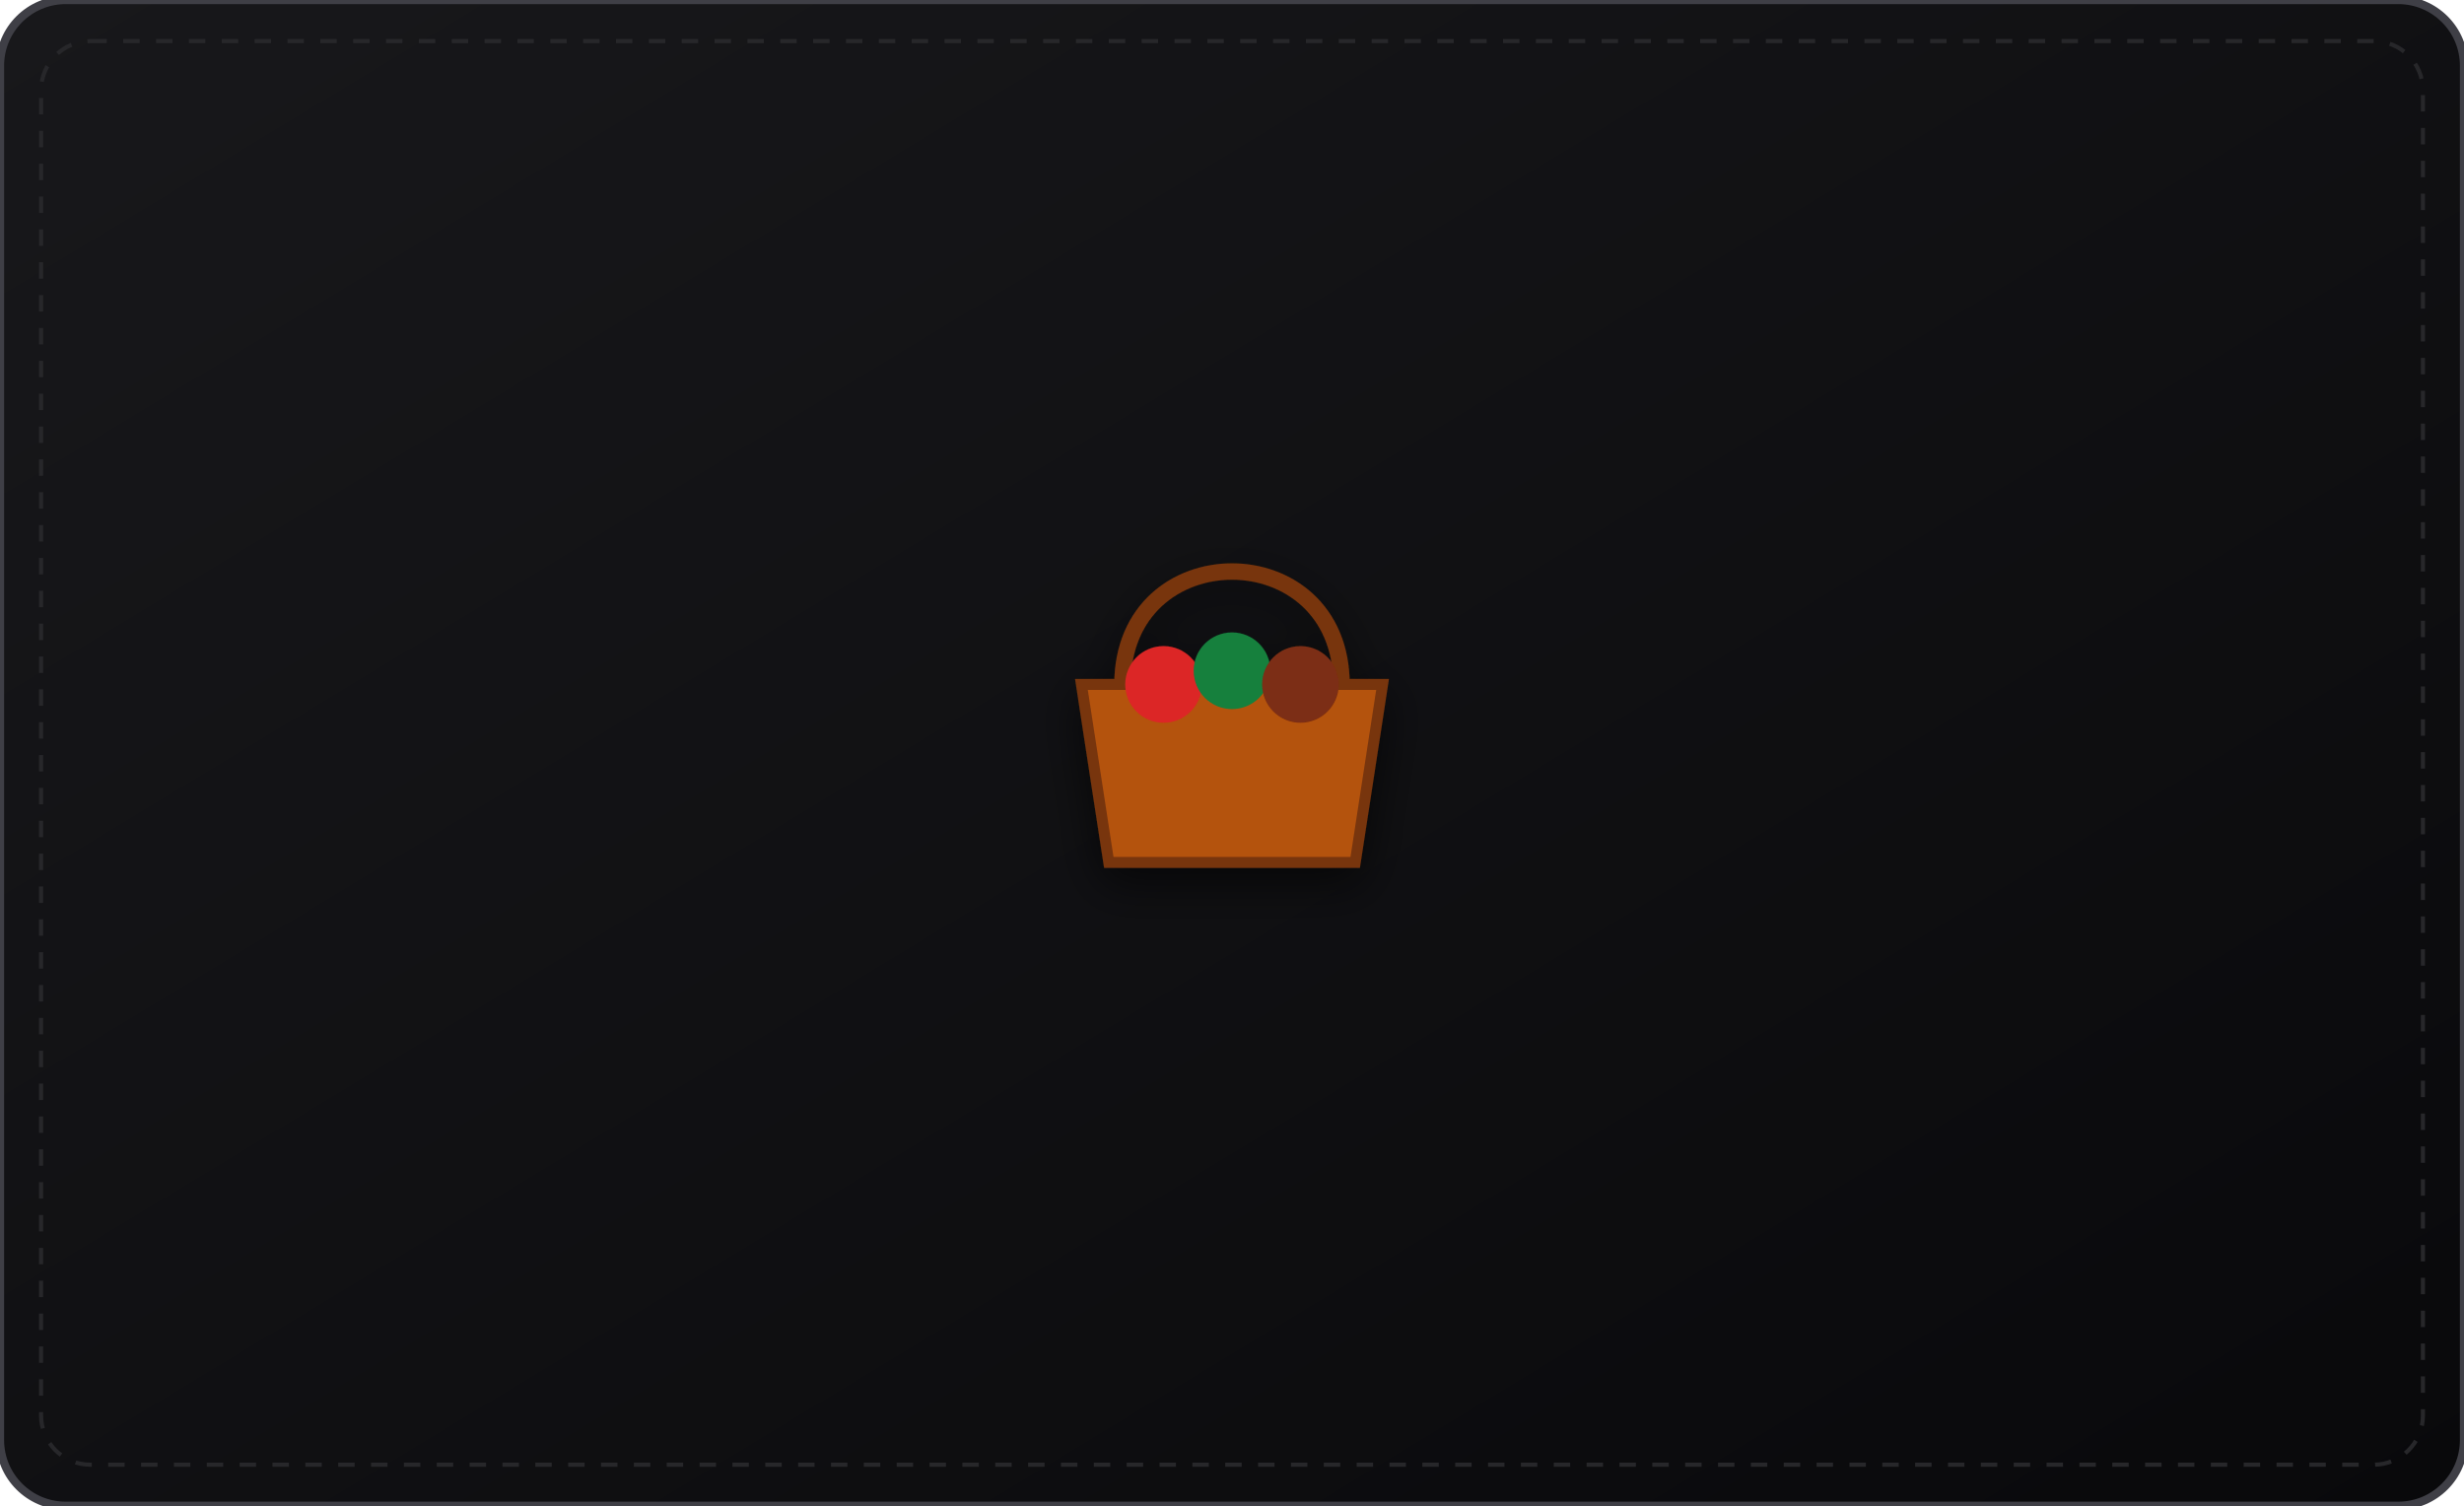
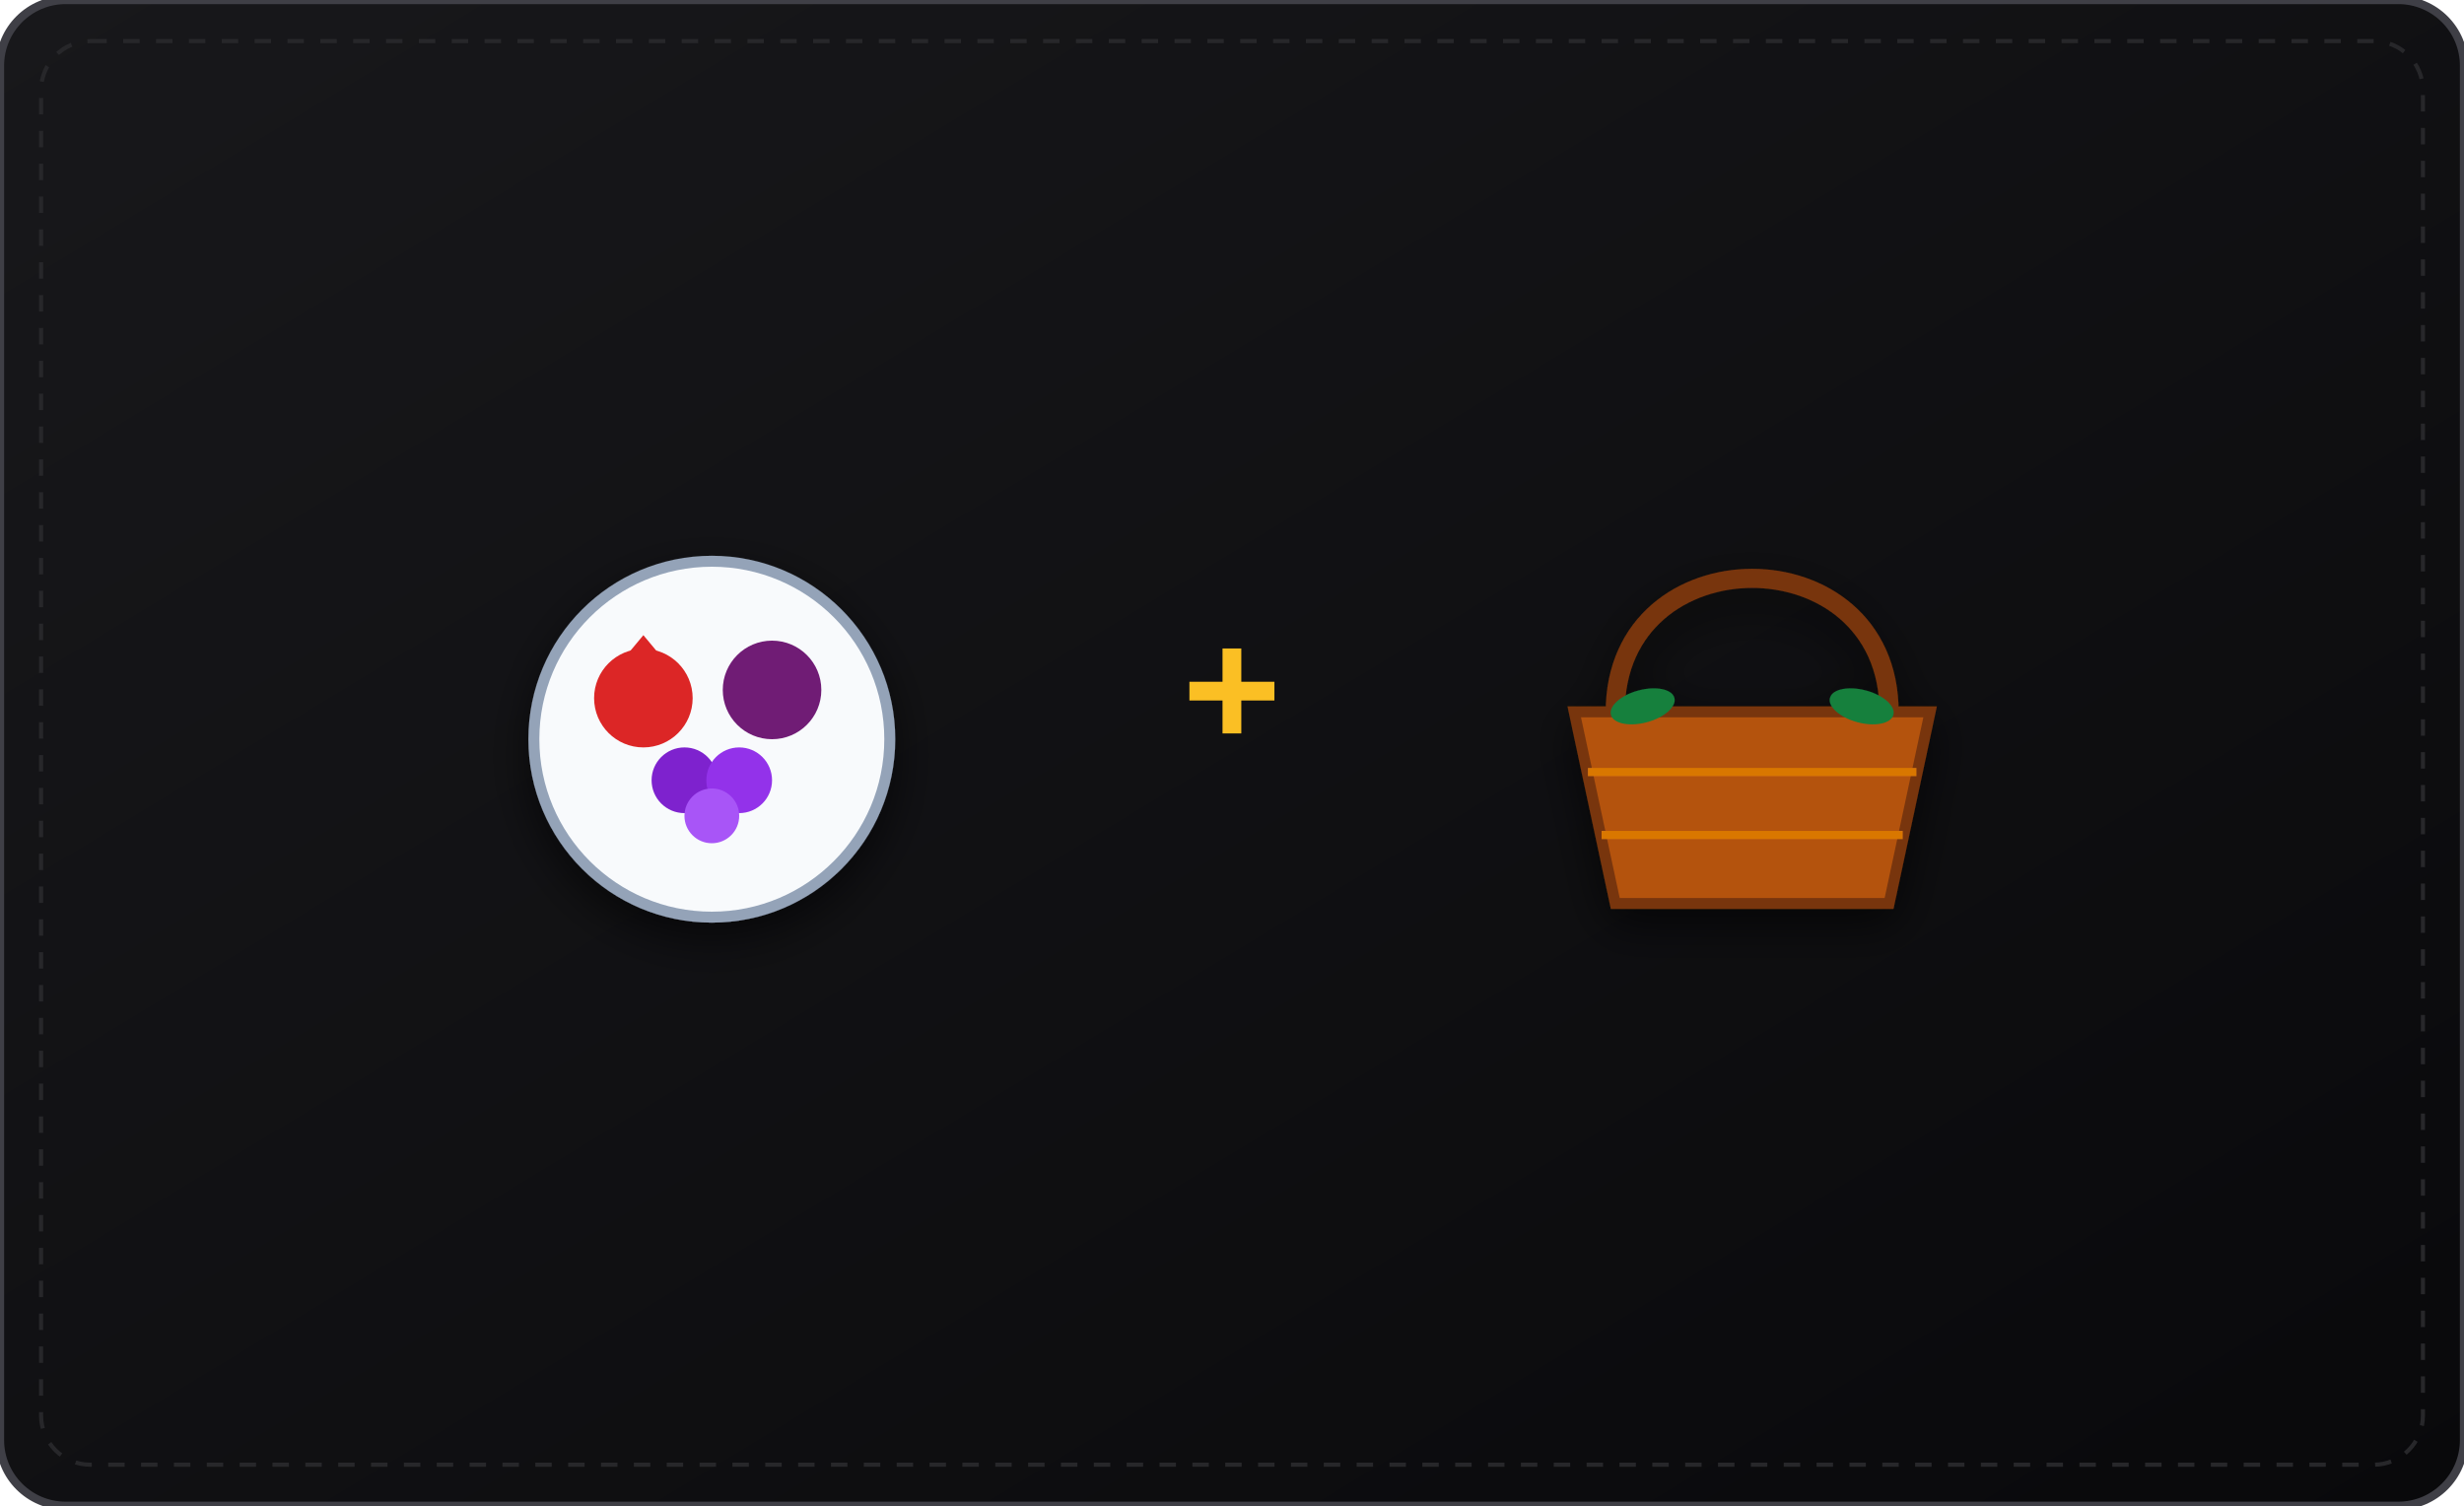
<svg xmlns="http://www.w3.org/2000/svg" viewBox="0 0 900 550" width="100%" height="100%" class="rebus-svg">
  <defs>
    <linearGradient id="bgGrad" x1="0%" y1="0%" x2="100%" y2="100%">
      <stop offset="0%" stop-color="#18181b" />
      <stop offset="100%" stop-color="#09090b" />
    </linearGradient>
    <linearGradient id="cardGrad" x1="0%" y1="0%" x2="0%" y2="100%">
      <stop offset="0%" stop-color="#27272a" />
      <stop offset="100%" stop-color="#18181b" />
    </linearGradient>
    <linearGradient id="goldGrad" x1="0%" y1="0%" x2="100%" y2="100%">
      <stop offset="0%" stop-color="#fbbf24" />
      <stop offset="100%" stop-color="#d97706" />
    </linearGradient>
    <linearGradient id="blueGrad" x1="0%" y1="0%" x2="100%" y2="100%">
      <stop offset="0%" stop-color="#60a5fa" />
      <stop offset="100%" stop-color="#2563eb" />
    </linearGradient>
    <linearGradient id="cyanGrad" x1="0%" y1="0%" x2="100%" y2="100%">
      <stop offset="0%" stop-color="#38bdf8" />
      <stop offset="100%" stop-color="#0284c7" />
    </linearGradient>
    <linearGradient id="redGrad" x1="0%" y1="0%" x2="100%" y2="100%">
      <stop offset="0%" stop-color="#f87171" />
      <stop offset="100%" stop-color="#dc2626" />
    </linearGradient>
    <linearGradient id="greenGrad" x1="0%" y1="0%" x2="100%" y2="100%">
      <stop offset="0%" stop-color="#34d399" />
      <stop offset="100%" stop-color="#059669" />
    </linearGradient>
    <linearGradient id="purpleGrad" x1="0%" y1="0%" x2="100%" y2="100%">
      <stop offset="0%" stop-color="#c084fc" />
      <stop offset="100%" stop-color="#7e22ce" />
    </linearGradient>
    <filter id="shadow" x="-20%" y="-20%" width="140%" height="140%">
      <feDropShadow dx="0" dy="6" stdDeviation="8" flood-color="#000" flood-opacity="0.6" />
    </filter>
  </defs>
  <rect width="900" height="550" rx="24" fill="url(#bgGrad)" stroke="#3f3f46" stroke-width="3" />
  <rect x="15" y="15" width="870" height="520" rx="18" fill="none" stroke="#27272a" stroke-width="1.5" stroke-dasharray="6 6" />
-   <g transform="translate(450, 260)" filter="url(#shadow)">
-     <path d="M-55,-10 L55,-10 L45,55 L-45,55 Z" fill="#b45309" stroke="#78350f" stroke-width="4" />
-     <path d="M-40,-10 C-40,-65 40,-65 40,-10" fill="none" stroke="#78350f" stroke-width="6" />
-     <circle cx="-25" cy="-10" r="14" fill="#dc2626" />
-     <circle cx="0" cy="-15" r="14" fill="#15803d" />
-     <circle cx="25" cy="-10" r="14" fill="#7c2d12" />
+   <g transform="translate(640, 260)" filter="url(#shadow)">
+     <path d="M-50,0 C-50,-65 50,-65 50,0" fill="none" stroke="#78350f" stroke-width="7" stroke-linecap="round" />
+     <path d="M-65,0 L65,0 L50,70 L-50,70 Z" fill="#b45309" stroke="#78350f" stroke-width="4" />
+     <line x1="-60" y1="22" x2="60" y2="22" stroke="#d97706" stroke-width="3" />
+     <line x1="-55" y1="45" x2="55" y2="45" stroke="#d97706" stroke-width="3" />
+     <ellipse cx="-40" cy="-2" rx="12" ry="6" fill="#15803d" transform="rotate(-15 -40 -2)" />
+     <ellipse cx="40" cy="-2" rx="12" ry="6" fill="#15803d" transform="rotate(15 40 -2)" />
+   </g>
+   <text x="450" y="275" font-family="system-ui, sans-serif" font-size="64" font-weight="900" fill="#fbbf24" text-anchor="middle">+</text>
+   <g transform="translate(260, 260)" filter="url(#shadow)">
+     <circle cx="0" cy="10" r="65" fill="#f8fafc" stroke="#94a3b8" stroke-width="4" />
+     <circle cx="-25" cy="-5" r="18" fill="#dc2626" />
+     <polygon points="-25,-28 -20,-22 -30,-22" fill="#dc2626" />
+     <circle cx="22" cy="-8" r="18" fill="#701a75" />
+     <circle cx="-10" cy="25" r="12" fill="#7e22ce" />
+     <circle cx="10" cy="25" r="12" fill="#9333ea" />
+     <circle cx="0" cy="38" r="10" fill="#a855f7" />
  </g>
</svg>
